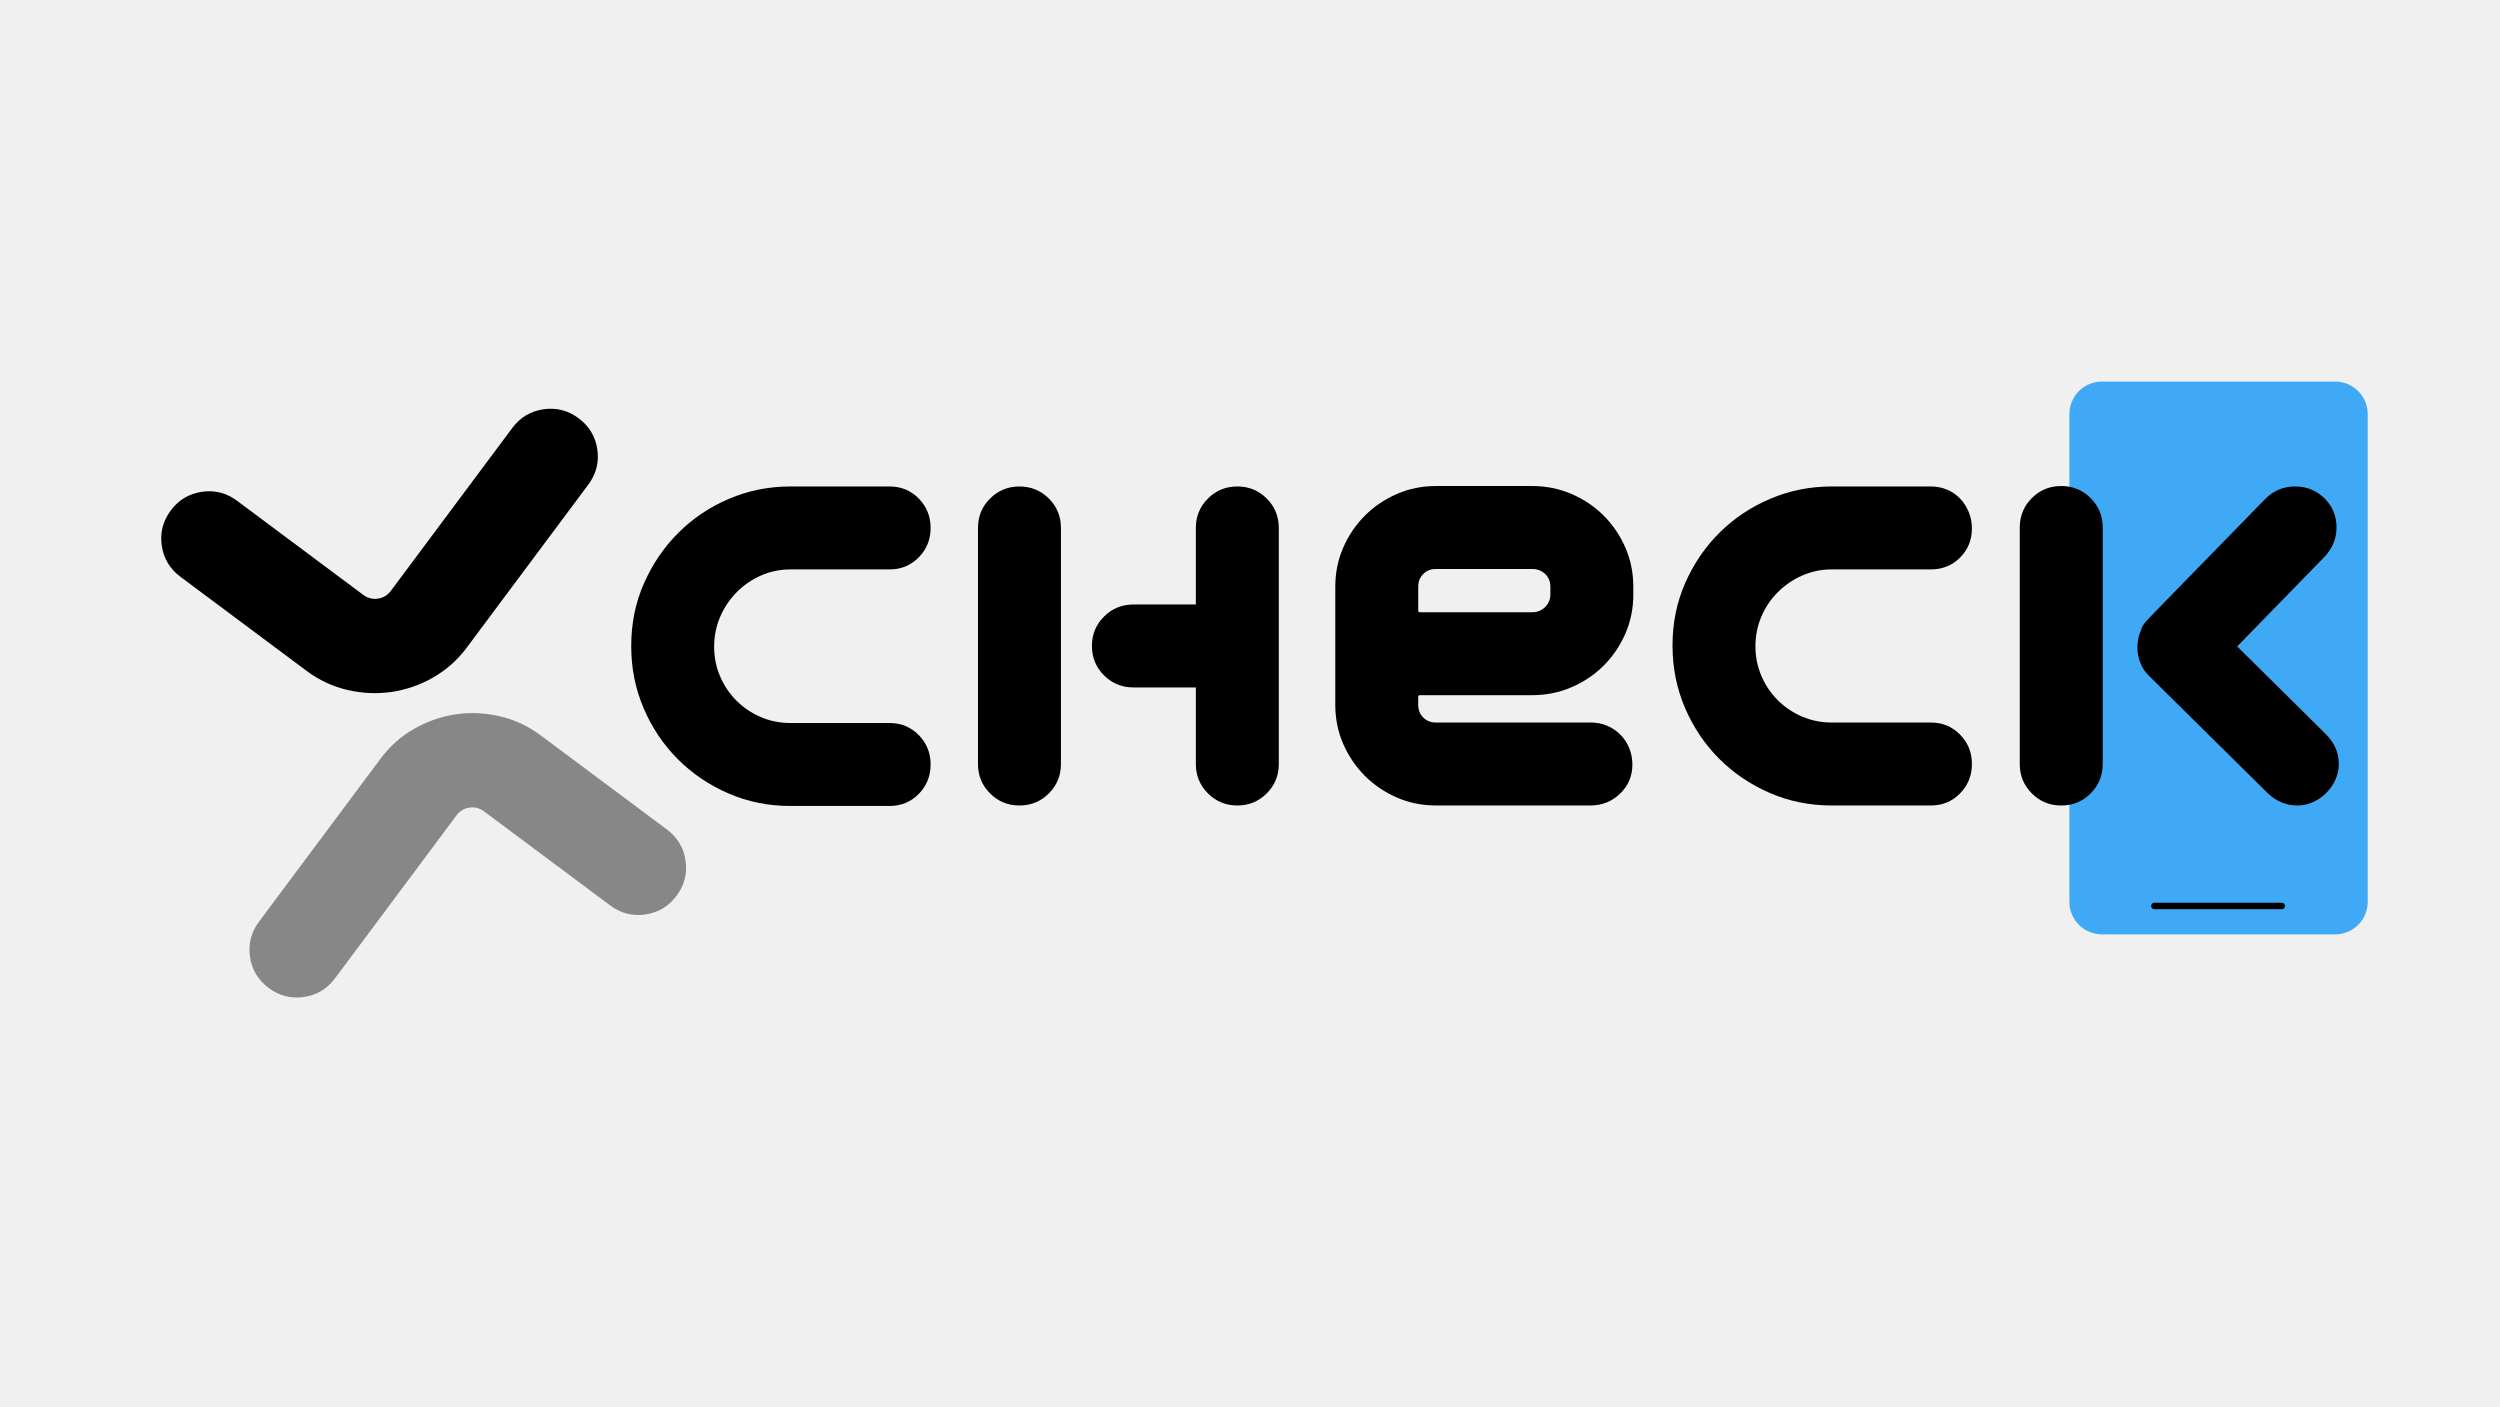
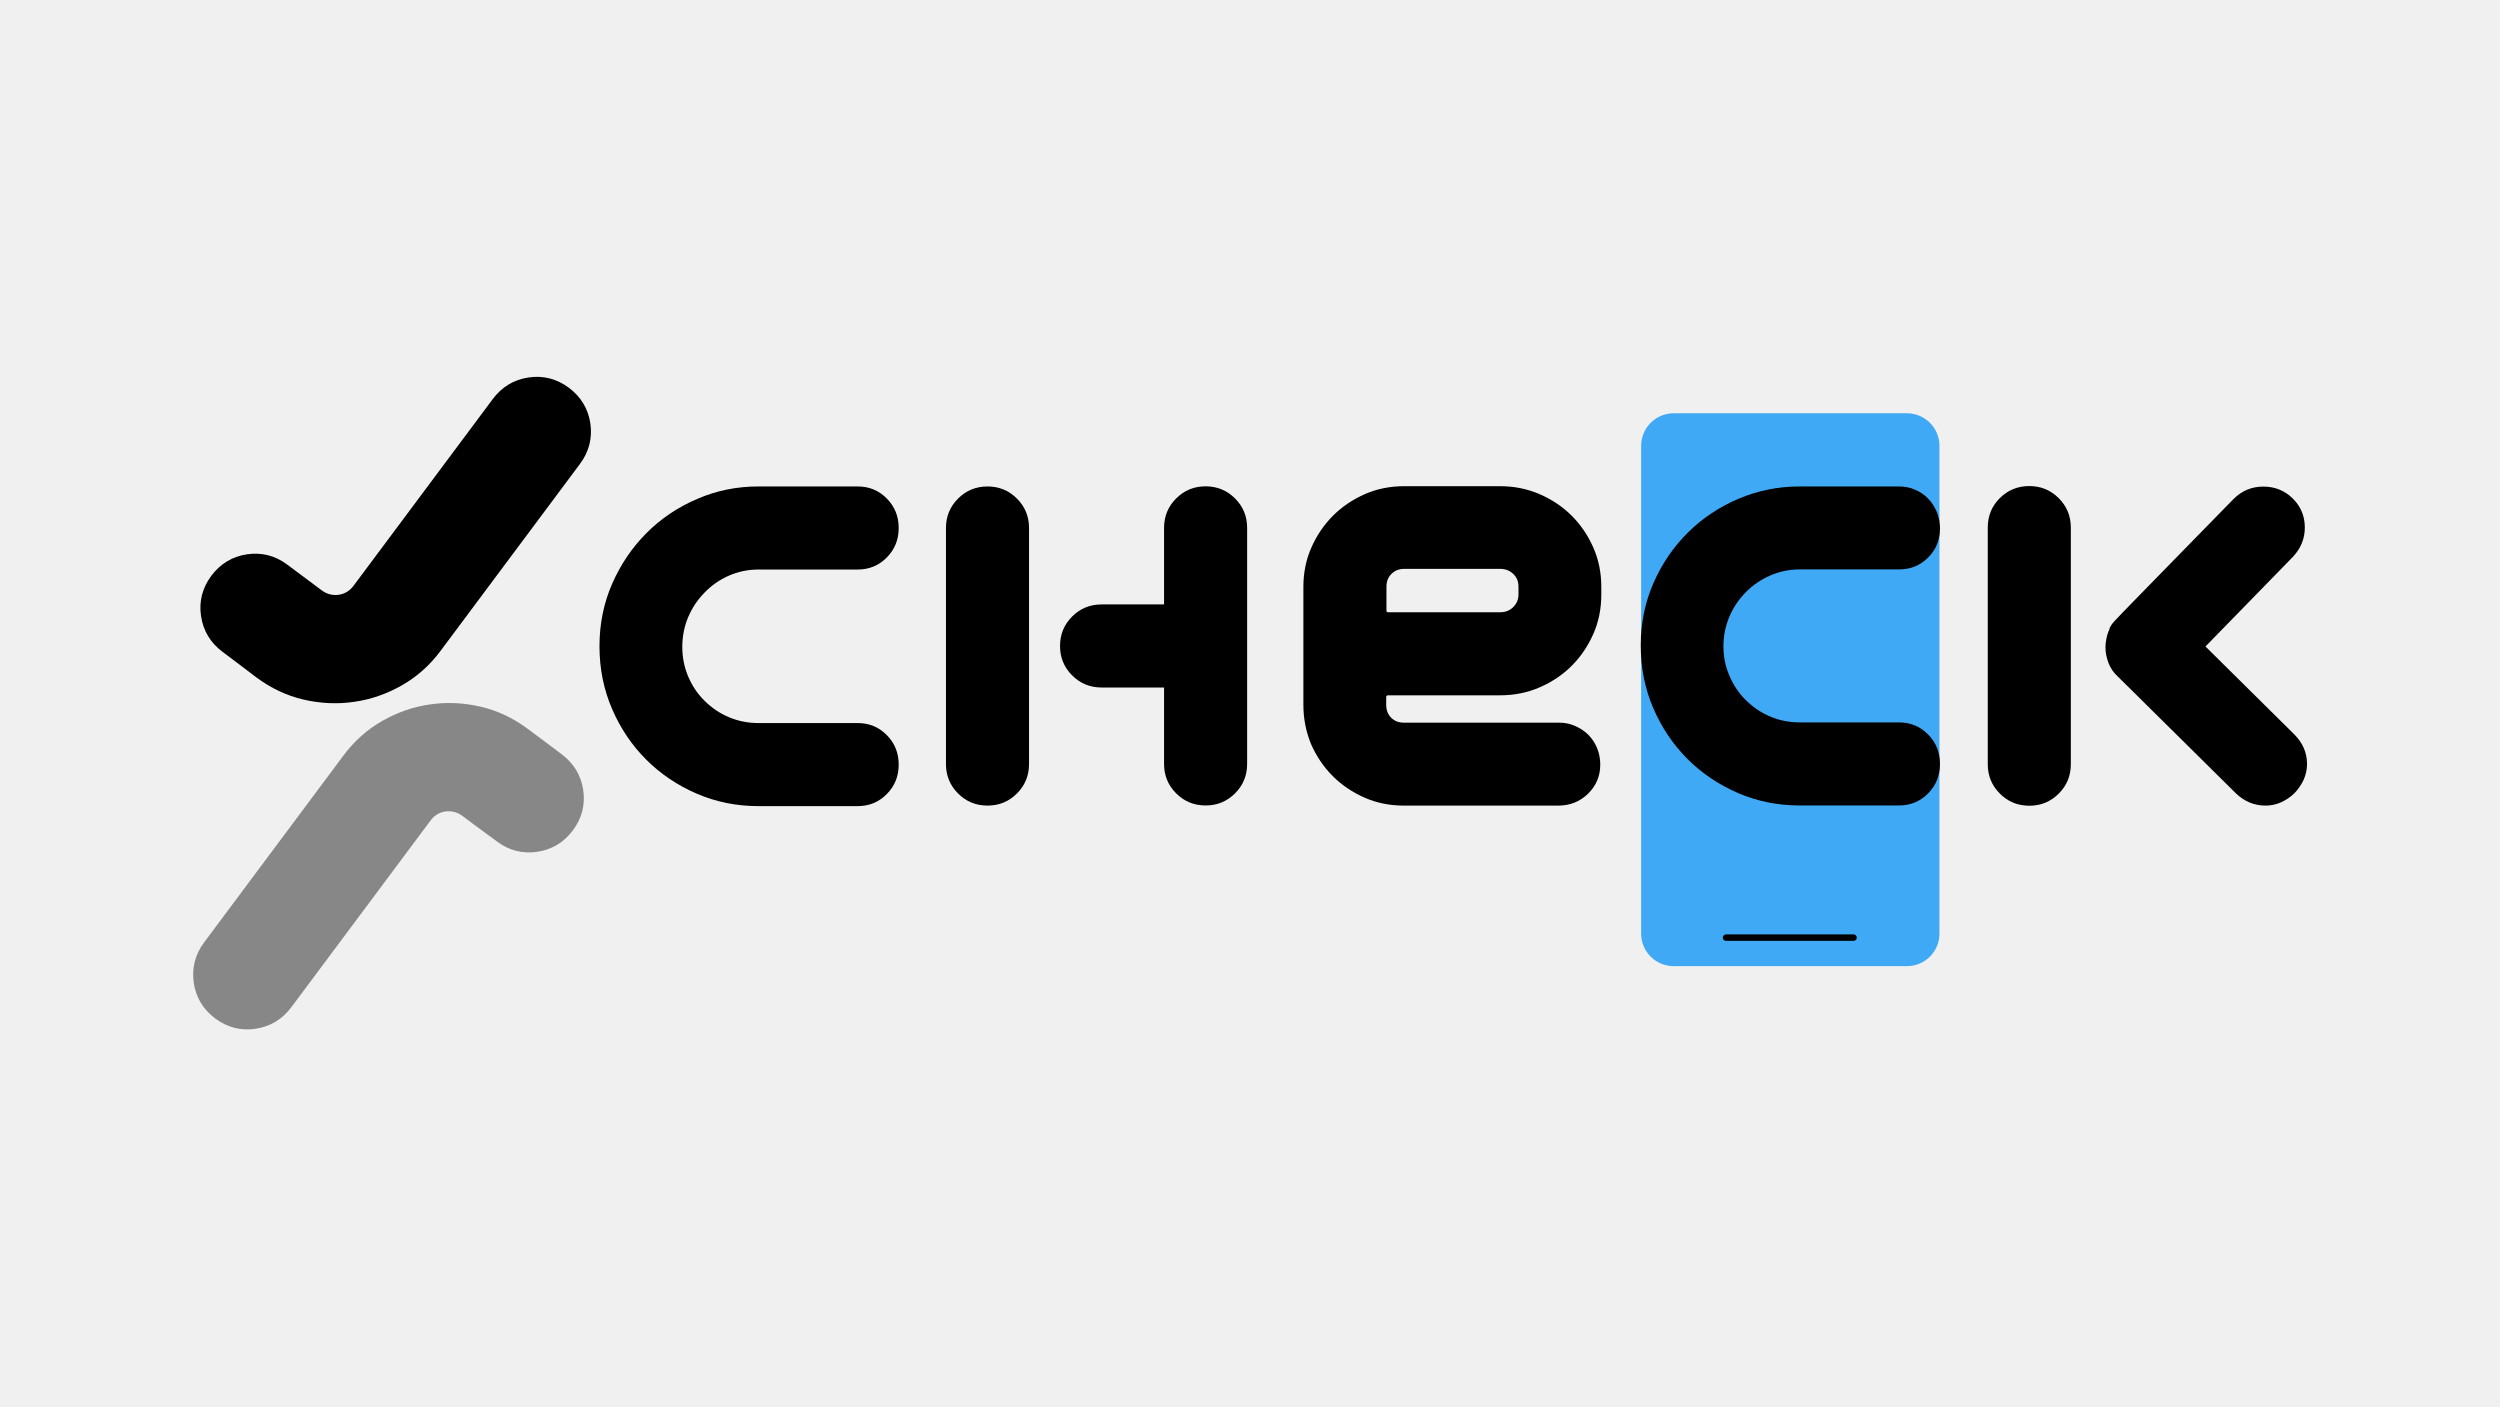
<svg xmlns="http://www.w3.org/2000/svg" version="1.1" id="Layer_1" x="0px" y="0px" viewBox="0 0 1920 1080" style="enable-background:new 0 0 1920 1080;" xml:space="preserve">
  <style type="text/css">
	.st0{fill:#3FA9F5;}
- 	.st1{fill:none;stroke:#3FA9F5;stroke-width:10;stroke-miterlimit:10;}
- 	.st2{fill:#878787;}
+ 	.st1{fill:#3FA9F5;stroke:#3FA9F5;stroke-width:10;stroke-miterlimit:10;}
+ 	.st2{fill:#FFFFFF;}
+ 	.st3{fill:#878787;}
</style>
  <g>
-     <path class="st0" d="M1594.3,692.6c0,11.05,8.95,20,20,20h179.11c11.05,0,20-8.95,20-20V318.05c0-11.05-8.95-20-20-20H1614.3   c-11.05,0-20,8.95-20,20V692.6z" />
-     <path class="st1" d="M1594.3,692.6c0,11.05,8.95,20,20,20h179.11c11.05,0,20-8.95,20-20V318.05c0-11.05-8.95-20-20-20H1614.3   c-11.05,0-20,8.95-20,20V692.6z" />
+     <path class="st0" d="M1265.4,717c0,11,8.9,20,20,20h179.1c11.1,0,20-9,20-20V342.4c0-11-8.9-20-20-20h-179.1c-11.1,0-20,9-20,20   V717z" />
+     <path class="st1" d="M1265.4,717c0,11,8.9,20,20,20h179.1c11.1,0,20-9,20-20V342.4c0-11-8.9-20-20-20h-179.1c-11.1,0-20,9-20,20   V717z" />
  </g>
  <g>
-     <path d="M1652.07,695.78c0,1.37,1.11,2.48,2.48,2.48h97.86c1.37,0,2.48-1.11,2.48-2.48s-1.11-2.48-2.48-2.48h-97.86   C1653.18,693.29,1652.07,694.41,1652.07,695.78C1652.07,695.78,1652.07,694.41,1652.07,695.78z" />
+     <path d="M1323.1,720.1c0,1.4,1.1,2.5,2.5,2.5h97.9c1.4,0,2.5-1.1,2.5-2.5s-1.1-2.5-2.5-2.5h-97.9   C1324.3,717.7,1323.1,718.8,1323.1,720.1C1323.1,720.1,1323.1,718.8,1323.1,720.1z" />
  </g>
  <g>
-     <path d="M332.63,520.32c-10.12,5.77-20.77,9.46-31.97,11.09c-11.2,1.63-22.46,1.13-33.8-1.51c-11.34-2.63-21.82-7.54-31.44-14.71   l-96.84-72.21c-8.12-6.06-12.9-14.03-14.35-23.92c-1.44-9.88,0.87-18.89,6.92-27.02c6.06-8.12,14.03-12.9,23.92-14.35   c9.89-1.44,18.9,0.87,27.02,6.93l96.84,72.21c3.42,2.55,7.18,3.53,11.29,2.93c4.11-0.59,7.43-2.61,9.98-6.03l93.25-125.06   c6.06-8.12,14.03-12.9,23.92-14.35c9.89-1.44,18.9,0.87,27.02,6.92c8.13,6.06,12.91,14.04,14.35,23.92   c1.44,9.89-0.87,18.9-6.93,27.02l-93.25,125.06C351.39,506.87,342.74,514.57,332.63,520.32z" />
+     <path d="M445.4,356.3l-107,143.5c-8.2,11-18.1,19.9-29.7,26.5c-11.6,6.6-23.8,10.9-36.7,12.7c-12.8,1.9-25.8,1.3-38.8-1.7   c-13-3-25-8.7-36.1-16.9L183,509.7l-12.1-9.1c-9.3-7-14.8-16.1-16.5-27.4c-1.7-11.3,1-21.7,7.9-31c7-9.3,16.1-14.8,27.4-16.5   c11.2-1.6,21.4,0.9,30.6,7.7l16.9,12.6l9.9,7.4c3.9,2.9,8.2,4,13,3.4c4.7-0.7,8.5-3,11.4-6.9l107-143.5c7-9.3,16.1-14.8,27.4-16.5   c11.3-1.7,21.7,1,31,7.9c9.3,7,14.8,16.1,16.5,27.4C455,336.6,452.4,346.9,445.4,356.3z" />
+     <path class="st2" d="M237.2,446l-16.9-12.6c0.1,0.1,0.3,0.2,0.4,0.3L237.2,446z" />
  </g>
  <g>
-     <path class="st2" d="M318.11,559.68c10.12-5.77,20.77-9.46,31.97-11.09c11.2-1.63,22.46-1.13,33.8,1.51   c11.34,2.63,21.82,7.54,31.44,14.71l96.84,72.21c8.12,6.06,12.91,14.03,14.35,23.92c1.44,9.88-0.86,18.89-6.92,27.02   c-6.06,8.12-14.03,12.9-23.92,14.35c-9.89,1.44-18.9-0.87-27.02-6.92l-96.84-72.21c-3.42-2.55-7.18-3.53-11.29-2.93   c-4.11,0.59-7.43,2.61-9.98,6.03l-93.25,125.06c-6.06,8.12-14.03,12.9-23.92,14.35c-9.89,1.44-18.9-0.87-27.02-6.92   c-8.13-6.06-12.91-14.04-14.35-23.92c-1.44-9.89,0.87-18.9,6.93-27.02l93.25-125.06C299.34,573.13,307.99,565.43,318.11,559.68z" />
+     <path class="st3" d="M156.8,723.7l107-143.5c8.2-11,18.1-19.9,29.7-26.5c11.6-6.6,23.8-10.9,36.7-12.7c12.8-1.9,25.8-1.3,38.8,1.7   c13,3,25,8.7,36.1,16.9l14.2,10.6l12.1,9.1c9.3,7,14.8,16.1,16.5,27.4c1.7,11.3-1,21.7-7.9,31c-7,9.3-16.1,14.8-27.4,16.5   c-11.2,1.6-21.4-0.9-30.6-7.7L365,634l-9.9-7.4c-3.9-2.9-8.2-4-13-3.4c-4.7,0.7-8.5,3-11.4,6.9l-107,143.5   c-7,9.3-16.1,14.8-27.4,16.5c-11.3,1.7-21.7-1-31-7.9c-9.3-7-14.8-16.1-16.5-27.4C147.2,743.4,149.8,733.1,156.8,723.7z" />
+     <path class="st3" d="M365,634l16.9,12.6c-0.1-0.1-0.3-0.2-0.4-0.3L365,634z" />
  </g>
  <g>
-     <path d="M606.91,373.61h76.3c8.87,0,16.33,3.09,22.4,9.27c6.06,6.19,9.1,13.71,9.1,22.58c0,8.87-3.04,16.4-9.1,22.58   c-6.07,6.19-13.54,9.28-22.4,9.28h-76.3c-7.94,0-15.46,1.57-22.58,4.72c-7.12,3.15-13.36,7.47-18.72,12.95   c-5.37,5.49-9.57,11.79-12.6,18.9c-3.04,7.12-4.55,14.76-4.55,22.93c0,7.93,1.52,15.46,4.55,22.57c3.03,7.12,7.23,13.36,12.6,18.73   c5.36,5.37,11.6,9.57,18.72,12.6c7.12,3.04,14.64,4.55,22.58,4.55h76.3c8.87,0,16.33,3.1,22.4,9.28c6.06,6.19,9.1,13.71,9.1,22.58   c0,8.87-3.04,16.4-9.1,22.58c-6.07,6.18-13.54,9.27-22.4,9.27h-76.3c-16.8,0-32.61-3.2-47.42-9.62   c-14.82-6.42-27.77-15.17-38.85-26.25c-11.09-11.08-19.84-24.09-26.25-39.02c-6.42-14.93-9.62-30.92-9.62-47.95   c0-17.26,3.26-33.3,9.8-48.12c6.53-14.82,15.34-27.76,26.43-38.85c11.08-11.08,24.03-19.77,38.85-26.07   C574.65,376.76,590.34,373.61,606.91,373.61z" />
-     <path d="M782.95,373.61c8.86,0,16.39,3.09,22.57,9.27c6.18,6.19,9.28,13.71,9.28,22.58v181.3c0,8.87-3.1,16.4-9.28,22.58   c-6.18,6.19-13.71,9.28-22.57,9.28c-8.87,0-16.4-3.09-22.58-9.28c-6.19-6.18-9.28-13.7-9.28-22.58v-181.3   c0-8.86,3.09-16.39,9.28-22.58C766.56,376.7,774.08,373.61,782.95,373.61z M838.6,496.11c0-8.87,3.09-16.39,9.28-22.58   c6.18-6.18,13.7-9.28,22.58-9.28h47.95v-58.8c0-8.86,3.09-16.39,9.28-22.58c6.18-6.18,13.71-9.27,22.58-9.27   c8.86,0,16.39,3.09,22.58,9.27c6.18,6.19,9.27,13.71,9.27,22.58v181.3c0,8.87-3.09,16.4-9.27,22.58   c-6.19,6.19-13.71,9.28-22.58,9.28c-8.87,0-16.4-3.09-22.58-9.28c-6.19-6.18-9.28-13.7-9.28-22.58v-58.8h-47.95   c-8.87,0-16.4-3.09-22.58-9.27C841.69,512.5,838.6,504.98,838.6,496.11z" />
-     <path d="M1025.5,541.26v-90.65c0-10.73,2.04-20.76,6.12-30.1c4.08-9.33,9.62-17.5,16.62-24.5s15.17-12.54,24.5-16.62   c9.33-4.08,19.37-6.12,30.1-6.12h73.85c10.73,0,20.83,2.05,30.28,6.12c9.45,4.09,17.67,9.62,24.67,16.62s12.54,15.17,16.62,24.5   c4.08,9.34,6.12,19.37,6.12,30.1v5.95c0,10.73-2.04,20.77-6.12,30.1c-4.08,9.33-9.62,17.5-16.62,24.5c-7,7-15.22,12.54-24.67,16.62   c-9.45,4.08-19.55,6.12-30.28,6.12h-86.1c-0.94,0-1.4,0.47-1.4,1.4v5.95c0,3.97,1.28,7.24,3.85,9.8c2.56,2.57,5.83,3.85,9.8,3.85   h119c4.43,0,8.58,0.82,12.42,2.45c3.85,1.63,7.23,3.91,10.15,6.83c2.91,2.92,5.19,6.36,6.82,10.32c1.63,3.97,2.45,8.17,2.45,12.6   c0,8.87-3.15,16.33-9.45,22.4c-6.3,6.07-13.88,9.1-22.75,9.1h-118.65c-10.74,0-20.77-2.04-30.1-6.12   c-9.33-4.08-17.5-9.62-24.5-16.62s-12.54-15.17-16.62-24.5C1027.54,562.03,1025.5,551.99,1025.5,541.26z M1090.6,470.21h86.1   c3.96,0,7.29-1.34,9.98-4.02c2.68-2.68,4.02-5.89,4.02-9.62v-5.95c0-3.96-1.34-7.23-4.02-9.8c-2.69-2.57-6.01-3.85-9.98-3.85   h-73.85c-3.97,0-7.24,1.29-9.8,3.85c-2.57,2.57-3.85,5.83-3.85,9.8v18.2C1089.2,469.74,1089.66,470.21,1090.6,470.21z" />
-     <path d="M1406.64,373.61h76.3c4.43,0,8.57,0.82,12.42,2.45c3.85,1.63,7.17,3.91,9.97,6.82c2.8,2.92,5.01,6.36,6.65,10.33   c1.63,3.97,2.45,8.17,2.45,12.6c0,8.87-3.04,16.33-9.1,22.4c-6.07,6.07-13.54,9.1-22.4,9.1h-76.3c-7.93,0-15.46,1.57-22.57,4.72   c-7.12,3.15-13.36,7.41-18.73,12.78c-5.37,5.37-9.57,11.61-12.6,18.72c-3.04,7.12-4.55,14.76-4.55,22.92   c0,7.94,1.51,15.46,4.55,22.58c3.03,7.12,7.23,13.36,12.6,18.72c5.37,5.37,11.6,9.57,18.73,12.6c7.11,3.04,14.64,4.55,22.57,4.55   h76.3c8.86,0,16.33,3.1,22.4,9.28c6.07,6.18,9.1,13.71,9.1,22.57c0,8.87-3.04,16.4-9.1,22.58c-6.07,6.19-13.54,9.28-22.4,9.28   h-76.3c-16.8,0-32.61-3.21-47.42-9.62c-14.82-6.42-27.77-15.17-38.85-26.25c-11.08-11.08-19.83-24.09-26.25-39.03   c-6.42-14.93-9.62-30.92-9.62-47.95c0-17.26,3.26-33.3,9.8-48.12c6.53-14.81,15.34-27.7,26.42-38.67   c11.08-10.96,24.03-19.6,38.85-25.9C1374.39,376.76,1390.07,373.61,1406.64,373.61z" />
-     <path d="M1583.04,373.26c8.86,0,16.39,3.1,22.57,9.28c6.18,6.19,9.28,13.71,9.28,22.58v181.65c0,8.87-3.1,16.4-9.28,22.58   c-6.18,6.19-13.71,9.28-22.57,9.28c-8.87,0-16.4-3.09-22.58-9.28c-6.19-6.18-9.28-13.7-9.28-22.58V405.11   c0-8.87,3.09-16.39,9.28-22.58C1566.65,376.35,1574.17,373.26,1583.04,373.26z M1644.64,483.16v-0.7c0.46-0.93,0.99-1.86,1.58-2.8   c0.58-0.93,2.1-2.68,4.55-5.25c2.45-2.56,6.06-6.3,10.85-11.2c4.78-4.9,11.61-11.9,20.48-21l57.75-59.15   c6.3-6.3,13.88-9.45,22.75-9.45c8.86,0,16.39,3.04,22.58,9.1c6.18,6.07,9.27,13.54,9.27,22.4c0,8.4-3.04,15.87-9.1,22.4   l-67.2,68.95l68.25,67.55c6.53,6.54,9.8,14.12,9.8,22.75c0,4.2-0.88,8.23-2.62,12.08c-1.75,3.85-4.08,7.24-7,10.15   c-2.92,2.92-6.3,5.25-10.15,7c-3.85,1.75-7.88,2.62-12.08,2.62c-8.4,0-15.87-3.03-22.4-9.1l-91-89.95   c-3.27-3.03-5.66-6.53-7.17-10.5c-1.52-3.96-2.28-7.93-2.28-11.9c0-2.1,0.23-4.31,0.7-6.65   C1642.66,488.18,1643.47,485.73,1644.64,483.16z" />
+     <path d="M582.4,373.6h76.3c8.9,0,16.3,3.1,22.4,9.3c6.1,6.2,9.1,13.7,9.1,22.6s-3,16.4-9.1,22.6c-6.1,6.2-13.5,9.3-22.4,9.3h-76.3   c-7.9,0-15.5,1.6-22.6,4.7s-13.4,7.5-18.7,13c-5.4,5.5-9.6,11.8-12.6,18.9c-3,7.1-4.5,14.8-4.5,22.9c0,7.9,1.5,15.5,4.5,22.6   c3,7.1,7.2,13.4,12.6,18.7c5.4,5.4,11.6,9.6,18.7,12.6c7.1,3,14.6,4.5,22.6,4.5h76.3c8.9,0,16.3,3.1,22.4,9.3   c6.1,6.2,9.1,13.7,9.1,22.6s-3,16.4-9.1,22.6c-6.1,6.2-13.5,9.3-22.4,9.3h-76.3c-16.8,0-32.6-3.2-47.4-9.6   c-14.8-6.4-27.8-15.2-38.8-26.2c-11.1-11.1-19.8-24.1-26.2-39c-6.4-14.9-9.6-30.9-9.6-48c0-17.3,3.3-33.3,9.8-48.1   c6.5-14.8,15.3-27.8,26.4-38.9c11.1-11.1,24-19.8,38.8-26.1C550.1,376.8,565.8,373.6,582.4,373.6z" />
+     <path d="M758.4,373.6c8.9,0,16.4,3.1,22.6,9.3c6.2,6.2,9.3,13.7,9.3,22.6v181.3c0,8.9-3.1,16.4-9.3,22.6   c-6.2,6.2-13.7,9.3-22.6,9.3c-8.9,0-16.4-3.1-22.6-9.3c-6.2-6.2-9.3-13.7-9.3-22.6V405.5c0-8.9,3.1-16.4,9.3-22.6   C742,376.7,749.5,373.6,758.4,373.6z M814.1,496.1c0-8.9,3.1-16.4,9.3-22.6c6.2-6.2,13.7-9.3,22.6-9.3h48v-58.8   c0-8.9,3.1-16.4,9.3-22.6c6.2-6.2,13.7-9.3,22.6-9.3c8.9,0,16.4,3.1,22.6,9.3c6.2,6.2,9.3,13.7,9.3,22.6v181.3   c0,8.9-3.1,16.4-9.3,22.6c-6.2,6.2-13.7,9.3-22.6,9.3s-16.4-3.1-22.6-9.3c-6.2-6.2-9.3-13.7-9.3-22.6V528h-48   c-8.9,0-16.4-3.1-22.6-9.3C817.2,512.5,814.1,505,814.1,496.1z" />
+     <path d="M1001,541.3v-90.6c0-10.7,2-20.8,6.1-30.1c4.1-9.3,9.6-17.5,16.6-24.5c7-7,15.2-12.5,24.5-16.6s19.4-6.1,30.1-6.1h73.8   c10.7,0,20.8,2,30.3,6.1c9.4,4.1,17.7,9.6,24.7,16.6s12.5,15.2,16.6,24.5c4.1,9.3,6.1,19.4,6.1,30.1v6c0,10.7-2,20.8-6.1,30.1   c-4.1,9.3-9.6,17.5-16.6,24.5s-15.2,12.5-24.7,16.6c-9.4,4.1-19.6,6.1-30.3,6.1h-86.1c-0.9,0-1.4,0.5-1.4,1.4v6   c0,4,1.3,7.2,3.8,9.8c2.6,2.6,5.8,3.8,9.8,3.8h119c4.4,0,8.6,0.8,12.4,2.5c3.8,1.6,7.2,3.9,10.2,6.8c2.9,2.9,5.2,6.4,6.8,10.3   c1.6,4,2.4,8.2,2.4,12.6c0,8.9-3.2,16.3-9.4,22.4c-6.3,6.1-13.9,9.1-22.8,9.1h-118.7c-10.7,0-20.8-2-30.1-6.1s-17.5-9.6-24.5-16.6   c-7-7-12.5-15.2-16.6-24.5C1003,562,1001,552,1001,541.3z M1066.1,470.2h86.1c4,0,7.3-1.3,10-4c2.7-2.7,4-5.9,4-9.6v-6   c0-4-1.3-7.2-4-9.8c-2.7-2.6-6-3.9-10-3.9h-73.8c-4,0-7.2,1.3-9.8,3.9c-2.6,2.6-3.8,5.8-3.8,9.8v18.2   C1064.7,469.7,1065.1,470.2,1066.1,470.2z" />
+     <path d="M1382.1,373.6h76.3c4.4,0,8.6,0.8,12.4,2.5c3.8,1.6,7.2,3.9,10,6.8c2.8,2.9,5,6.4,6.7,10.3c1.6,4,2.4,8.2,2.4,12.6   c0,8.9-3,16.3-9.1,22.4c-6.1,6.1-13.5,9.1-22.4,9.1h-76.3c-7.9,0-15.5,1.6-22.6,4.7c-7.1,3.1-13.4,7.4-18.7,12.8   s-9.6,11.6-12.6,18.7c-3,7.1-4.6,14.8-4.6,22.9c0,7.9,1.5,15.5,4.6,22.6c3,7.1,7.2,13.4,12.6,18.7c5.4,5.4,11.6,9.6,18.7,12.6   c7.1,3,14.6,4.5,22.6,4.5h76.3c8.9,0,16.3,3.1,22.4,9.3c6.1,6.2,9.1,13.7,9.1,22.6c0,8.9-3,16.4-9.1,22.6   c-6.1,6.2-13.5,9.3-22.4,9.3h-76.3c-16.8,0-32.6-3.2-47.4-9.6c-14.8-6.4-27.8-15.2-38.8-26.2s-19.8-24.1-26.2-39   c-6.4-14.9-9.6-30.9-9.6-48c0-17.3,3.3-33.3,9.8-48.1c6.5-14.8,15.3-27.7,26.4-38.7c11.1-11,24-19.6,38.8-25.9   C1349.9,376.8,1365.5,373.6,1382.1,373.6z" />
+     <path d="M1558.5,373.3c8.9,0,16.4,3.1,22.6,9.3c6.2,6.2,9.3,13.7,9.3,22.6v181.7c0,8.9-3.1,16.4-9.3,22.6   c-6.2,6.2-13.7,9.3-22.6,9.3c-8.9,0-16.4-3.1-22.6-9.3c-6.2-6.2-9.3-13.7-9.3-22.6V405.1c0-8.9,3.1-16.4,9.3-22.6   C1542.1,376.4,1549.6,373.3,1558.5,373.3z M1620.1,483.2v-0.7c0.5-0.9,1-1.9,1.6-2.8c0.6-0.9,2.1-2.7,4.6-5.2   c2.4-2.6,6.1-6.3,10.8-11.2c4.8-4.9,11.6-11.9,20.5-21l57.8-59.1c6.3-6.3,13.9-9.5,22.8-9.5c8.9,0,16.4,3,22.6,9.1   c6.2,6.1,9.3,13.5,9.3,22.4c0,8.4-3,15.9-9.1,22.4l-67.2,68.9l68.2,67.5c6.5,6.5,9.8,14.1,9.8,22.8c0,4.2-0.9,8.2-2.6,12.1   c-1.8,3.8-4.1,7.2-7,10.2c-2.9,2.9-6.3,5.2-10.2,7s-7.9,2.6-12.1,2.6c-8.4,0-15.9-3-22.4-9.1l-91-90c-3.3-3-5.7-6.5-7.2-10.5   c-1.5-4-2.3-7.9-2.3-11.9c0-2.1,0.2-4.3,0.7-6.6C1618.1,488.2,1618.9,485.7,1620.1,483.2z" />
  </g>
</svg>
